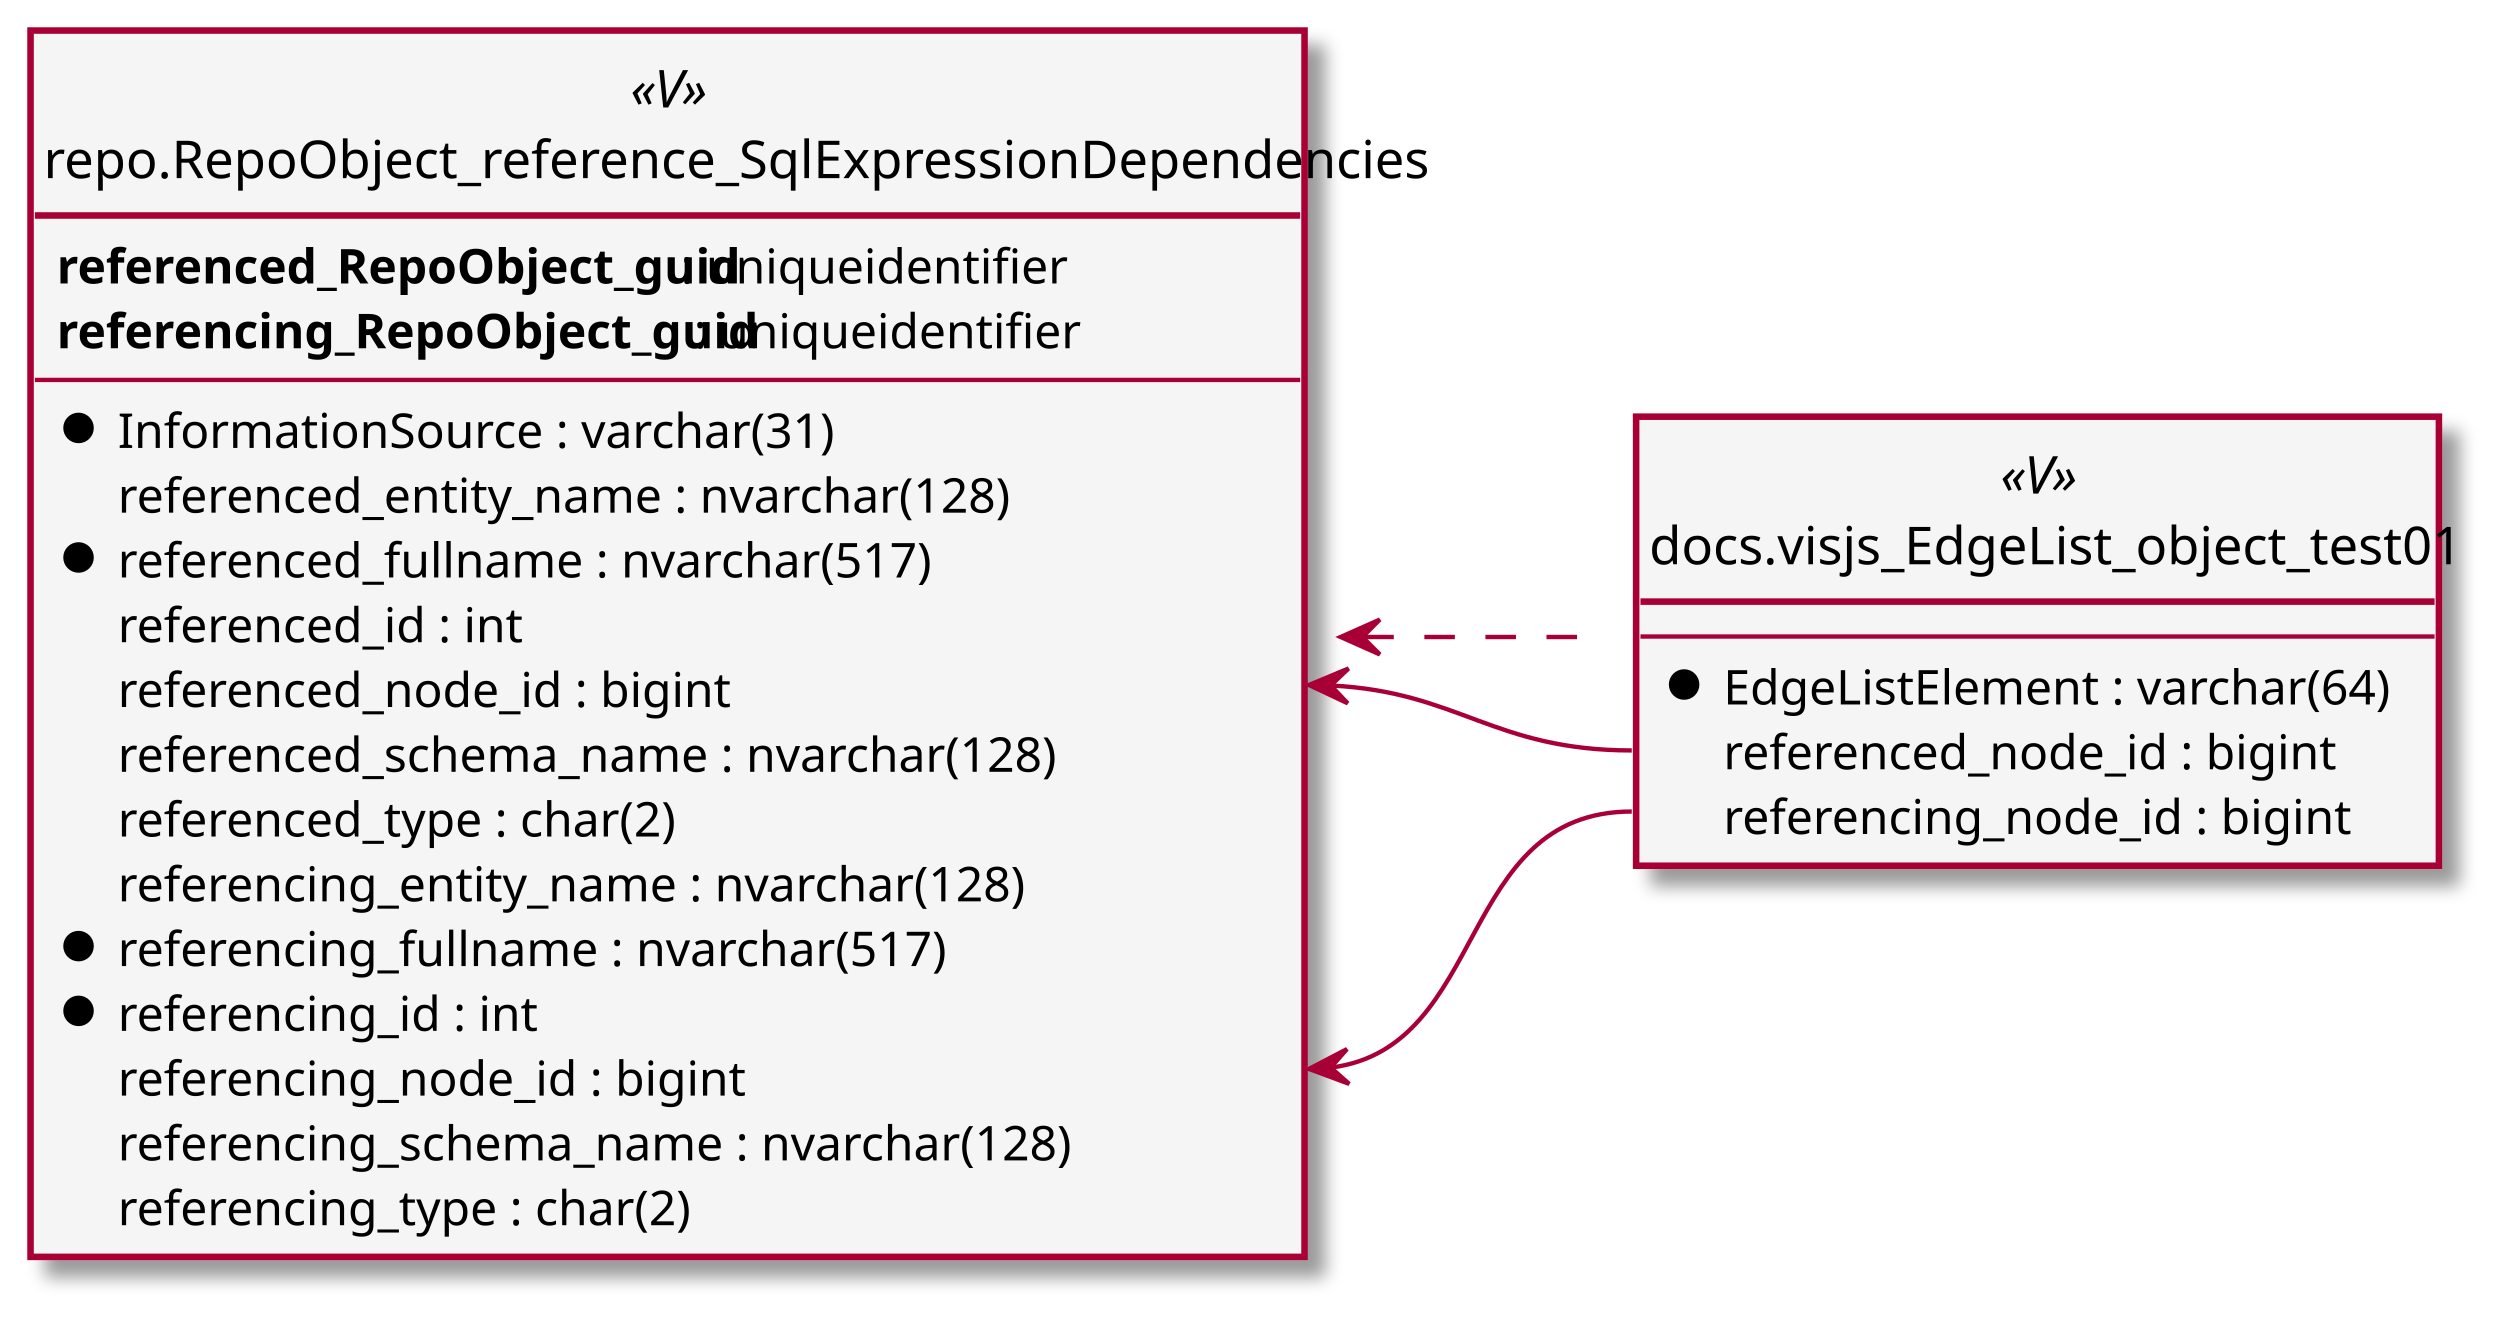
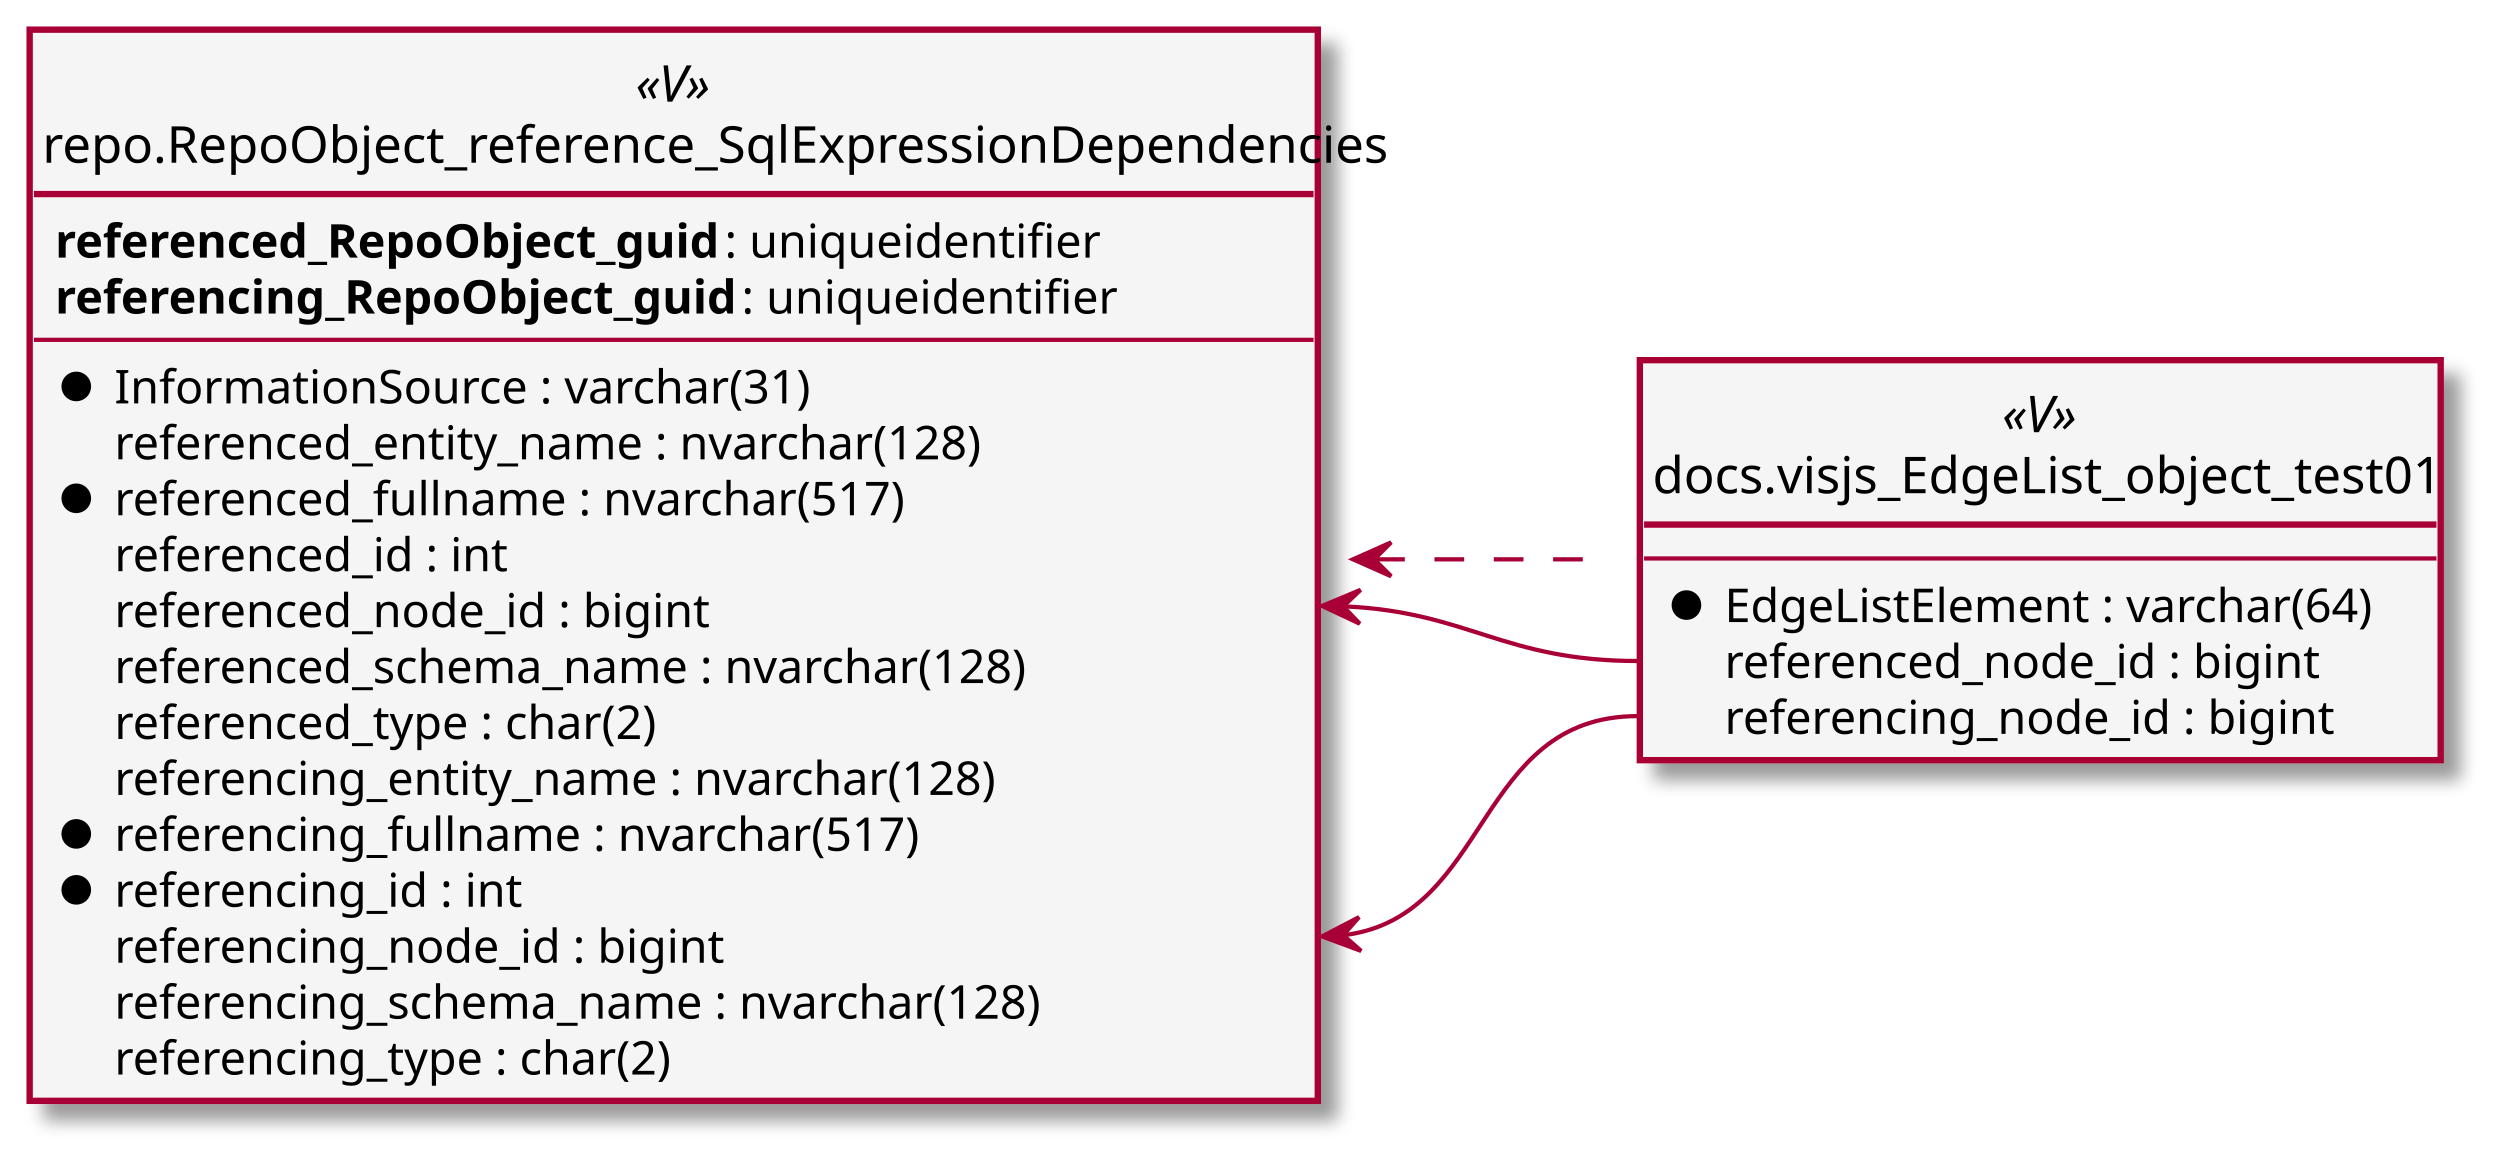
- <svg xmlns="http://www.w3.org/2000/svg" contentScriptType="application/ecmascript" contentStyleType="text/css" height="302px" preserveAspectRatio="none" style="width:573px;height:302px;" version="1.1" viewBox="0 0 573 302" width="573px" zoomAndPan="magnify">
+ <svg xmlns="http://www.w3.org/2000/svg" contentScriptType="application/ecmascript" contentStyleType="text/css" height="273px" preserveAspectRatio="none" style="width:590px;height:273px;" version="1.1" viewBox="0 0 590 273" width="590px" zoomAndPan="magnify">
  <defs>
    <filter height="300%" id="fidom66flch4z" width="300%" x="-1" y="-1">
      <feGaussianBlur result="blurOut" stdDeviation="2.0" />
      <feColorMatrix in="blurOut" result="blurOut2" type="matrix" values="0 0 0 0 0 0 0 0 0 0 0 0 0 0 0 0 0 0 .4 0" />
      <feOffset dx="4.0" dy="4.0" in="blurOut2" result="blurOut3" />
      <feBlend in="SourceGraphic" in2="blurOut3" mode="normal" />
    </filter>
  </defs>
  <g>
-     <rect codeLine="26" fill="#F5F5F5" filter="url(#fidom66flch4z)" height="102.928" id="docs.visjs_EdgeList_object_test01" style="stroke:#A80036;stroke-width:1.5;" width="184" x="375" y="95.5" />
-     <text fill="#000000" font-family="sans-serif" font-size="12" font-style="italic" lengthAdjust="spacing" textLength="17" x="458.5" y="113.133">«V»</text>
-     <text fill="#000000" font-family="sans-serif" font-size="12" lengthAdjust="spacing" textLength="178" x="378" y="129.328">docs.visjs_EdgeList_object_test01</text>
-     <line style="stroke:#A80036;stroke-width:1.5;" x1="376" x2="558" y1="137.891" y2="137.891" />
-     <line style="stroke:#A80036;stroke-width:1.0;" x1="376" x2="558" y1="145.891" y2="145.891" />
-     <ellipse cx="386" cy="156.891" fill="#000000" rx="3" ry="3" style="stroke:#000000;stroke-width:1.0;" />
-     <text fill="#000000" font-family="sans-serif" font-size="11" lengthAdjust="spacing" textLength="148" x="395" y="161.471">EdgeListElement : varchar(64)</text>
-     <text fill="#000000" font-family="sans-serif" font-size="11" lengthAdjust="spacing" textLength="134" x="395" y="176.316">referenced_node_id : bigint</text>
-     <text fill="#000000" font-family="sans-serif" font-size="11" lengthAdjust="spacing" textLength="137" x="395" y="191.162">referencing_node_id : bigint</text>
-     <rect codeLine="33" fill="#F5F5F5" filter="url(#fidom66flch4z)" height="281.076" id="repo.RepoObject_reference_SqlExpressionDependencies" style="stroke:#A80036;stroke-width:1.5;" width="292" x="7" y="7" />
-     <text fill="#000000" font-family="sans-serif" font-size="12" font-style="italic" lengthAdjust="spacing" textLength="17" x="144.5" y="24.633">«V»</text>
-     <text fill="#000000" font-family="sans-serif" font-size="12" lengthAdjust="spacing" textLength="286" x="10" y="40.828">repo.RepoObject_reference_SqlExpressionDependencies</text>
-     <line style="stroke:#A80036;stroke-width:1.5;" x1="8" x2="298" y1="49.391" y2="49.391" />
-     <text fill="#000000" font-family="sans-serif" font-size="11" font-weight="bold" lengthAdjust="spacing" textLength="140" x="13" y="64.971">referenced_RepoObject_guid</text>
-     <text fill="#000000" font-family="sans-serif" font-size="11" lengthAdjust="spacing" textLength="83" x="156" y="64.971">: uniqueidentifier</text>
-     <text fill="#000000" font-family="sans-serif" font-size="11" font-weight="bold" lengthAdjust="spacing" textLength="143" x="13" y="79.816">referencing_RepoObject_guid</text>
-     <text fill="#000000" font-family="sans-serif" font-size="11" lengthAdjust="spacing" textLength="83" x="159" y="79.816">: uniqueidentifier</text>
-     <line style="stroke:#A80036;stroke-width:1.0;" x1="8" x2="298" y1="87.082" y2="87.082" />
-     <ellipse cx="18" cy="98.082" fill="#000000" rx="3" ry="3" style="stroke:#000000;stroke-width:1.0;" />
-     <text fill="#000000" font-family="sans-serif" font-size="11" lengthAdjust="spacing" textLength="155" x="27" y="102.662">InformationSource : varchar(31)</text>
-     <text fill="#000000" font-family="sans-serif" font-size="11" lengthAdjust="spacing" textLength="197" x="27" y="117.508">referenced_entity_name : nvarchar(128)</text>
-     <ellipse cx="18" cy="127.773" fill="#000000" rx="3" ry="3" style="stroke:#000000;stroke-width:1.0;" />
-     <text fill="#000000" font-family="sans-serif" font-size="11" lengthAdjust="spacing" textLength="178" x="27" y="132.353">referenced_fullname : nvarchar(517)</text>
-     <text fill="#000000" font-family="sans-serif" font-size="11" lengthAdjust="spacing" textLength="89" x="27" y="147.199">referenced_id : int</text>
-     <text fill="#000000" font-family="sans-serif" font-size="11" lengthAdjust="spacing" textLength="134" x="27" y="162.045">referenced_node_id : bigint</text>
-     <text fill="#000000" font-family="sans-serif" font-size="11" lengthAdjust="spacing" textLength="207" x="27" y="176.891">referenced_schema_name : nvarchar(128)</text>
-     <text fill="#000000" font-family="sans-serif" font-size="11" lengthAdjust="spacing" textLength="122" x="27" y="191.736">referenced_type : char(2)</text>
-     <text fill="#000000" font-family="sans-serif" font-size="11" lengthAdjust="spacing" textLength="200" x="27" y="206.582">referencing_entity_name : nvarchar(128)</text>
-     <ellipse cx="18" cy="216.848" fill="#000000" rx="3" ry="3" style="stroke:#000000;stroke-width:1.0;" />
-     <text fill="#000000" font-family="sans-serif" font-size="11" lengthAdjust="spacing" textLength="181" x="27" y="221.428">referencing_fullname : nvarchar(517)</text>
-     <ellipse cx="18" cy="231.693" fill="#000000" rx="3" ry="3" style="stroke:#000000;stroke-width:1.0;" />
-     <text fill="#000000" font-family="sans-serif" font-size="11" lengthAdjust="spacing" textLength="92" x="27" y="236.273">referencing_id : int</text>
-     <text fill="#000000" font-family="sans-serif" font-size="11" lengthAdjust="spacing" textLength="137" x="27" y="251.119">referencing_node_id : bigint</text>
-     <text fill="#000000" font-family="sans-serif" font-size="11" lengthAdjust="spacing" textLength="210" x="27" y="265.965">referencing_schema_name : nvarchar(128)</text>
-     <text fill="#000000" font-family="sans-serif" font-size="11" lengthAdjust="spacing" textLength="125" x="27" y="280.81">referencing_type : char(2)</text>
-     <path codeLine="52" d="M312.46,146 C330.92,146 349.32,146 366.65,146 " fill="none" id="repo.RepoObject_reference_SqlExpressionDependencies-backto-docs.visjs_EdgeList_object_test01" style="stroke:#A80036;stroke-width:1.0;stroke-dasharray:7.0,7.0;" />
-     <polygon fill="#A80036" points="307.26,146,316.26,150,312.26,146,316.26,142,307.26,146" style="stroke:#A80036;stroke-width:1.0;" />
-     <path codeLine="53" d="M305.27,157.13 C334.39,158.6 342.28,172 374,172 " fill="none" id="repo.RepoObject_reference_SqlExpressionDependencies-backto-docs.visjs_EdgeList_object_test01-1" style="stroke:#A80036;stroke-width:1.0;" />
-     <polygon fill="#A80036" points="300,157,308.906,161.205,304.999,157.114,309.089,153.207,300,157" style="stroke:#A80036;stroke-width:1.0;" />
-     <path codeLine="54" d="M305.14,244.68 C341.29,240.04 333.74,186 374,186 " fill="none" id="repo.RepoObject_reference_SqlExpressionDependencies-backto-docs.visjs_EdgeList_object_test01-2" style="stroke:#A80036;stroke-width:1.0;" />
-     <polygon fill="#A80036" points="300,245,309.234,248.426,304.99,244.685,308.731,240.442,300,245" style="stroke:#A80036;stroke-width:1.0;" />
+     <rect codeLine="26" fill="#F5F5F5" filter="url(#fidom66flch4z)" height="94.4" id="docs.visjs_EdgeList_object_test01" style="stroke:#A80036;stroke-width:1.5;" width="189" x="387" y="85" />
+     <text fill="#000000" font-family="sans-serif" font-size="12" font-style="italic" lengthAdjust="spacing" textLength="18" x="472.5" y="102">«V»</text>
+     <text fill="#000000" font-family="sans-serif" font-size="12" lengthAdjust="spacing" textLength="183" x="390" y="116.4">docs.visjs_EdgeList_object_test01</text>
+     <line style="stroke:#A80036;stroke-width:1.5;" x1="388" x2="575" y1="123.8" y2="123.8" />
+     <line style="stroke:#A80036;stroke-width:1.0;" x1="388" x2="575" y1="131.8" y2="131.8" />
+     <ellipse cx="398" cy="142.8" fill="#000000" rx="3" ry="3" style="stroke:#000000;stroke-width:1.0;" />
+     <text fill="#000000" font-family="sans-serif" font-size="11" lengthAdjust="spacing" textLength="146" x="407" y="146.8">EdgeListElement : varchar(64)</text>
+     <text fill="#000000" font-family="sans-serif" font-size="11" lengthAdjust="spacing" textLength="131" x="407" y="160">referenced_node_id : bigint</text>
+     <text fill="#000000" font-family="sans-serif" font-size="11" lengthAdjust="spacing" textLength="133" x="407" y="173.2">referencing_node_id : bigint</text>
+     <rect codeLine="33" fill="#F5F5F5" filter="url(#fidom66flch4z)" height="252.799" id="repo.RepoObject_reference_SqlExpressionDependencies" style="stroke:#A80036;stroke-width:1.5;" width="304" x="7" y="7" />
+     <text fill="#000000" font-family="sans-serif" font-size="12" font-style="italic" lengthAdjust="spacing" textLength="18" x="150" y="24">«V»</text>
+     <text fill="#000000" font-family="sans-serif" font-size="12" lengthAdjust="spacing" textLength="298" x="10" y="38.4">repo.RepoObject_reference_SqlExpressionDependencies</text>
+     <line style="stroke:#A80036;stroke-width:1.5;" x1="8" x2="310" y1="45.8" y2="45.8" />
+     <text fill="#000000" font-family="sans-serif" font-size="11" font-weight="bold" lengthAdjust="spacing" textLength="155" x="13" y="60.8">referenced_RepoObject_guid</text>
+     <text fill="#000000" font-family="sans-serif" font-size="11" lengthAdjust="spacing" textLength="78" x="171" y="60.8">: uniqueidentifier</text>
+     <text fill="#000000" font-family="sans-serif" font-size="11" font-weight="bold" lengthAdjust="spacing" textLength="159" x="13" y="74">referencing_RepoObject_guid</text>
+     <text fill="#000000" font-family="sans-serif" font-size="11" lengthAdjust="spacing" textLength="78" x="175" y="74">: uniqueidentifier</text>
+     <line style="stroke:#A80036;stroke-width:1.0;" x1="8" x2="310" y1="80.2" y2="80.2" />
+     <ellipse cx="18" cy="91.2" fill="#000000" rx="3" ry="3" style="stroke:#000000;stroke-width:1.0;" />
+     <text fill="#000000" font-family="sans-serif" font-size="11" lengthAdjust="spacing" textLength="155" x="27" y="95.2">InformationSource : varchar(31)</text>
+     <text fill="#000000" font-family="sans-serif" font-size="11" lengthAdjust="spacing" textLength="195" x="27" y="108.4">referenced_entity_name : nvarchar(128)</text>
+     <ellipse cx="18" cy="117.6" fill="#000000" rx="3" ry="3" style="stroke:#000000;stroke-width:1.0;" />
+     <text fill="#000000" font-family="sans-serif" font-size="11" lengthAdjust="spacing" textLength="177" x="27" y="121.6">referenced_fullname : nvarchar(517)</text>
+     <text fill="#000000" font-family="sans-serif" font-size="11" lengthAdjust="spacing" textLength="87" x="27" y="134.8">referenced_id : int</text>
+     <text fill="#000000" font-family="sans-serif" font-size="11" lengthAdjust="spacing" textLength="131" x="27" y="148">referenced_node_id : bigint</text>
+     <text fill="#000000" font-family="sans-serif" font-size="11" lengthAdjust="spacing" textLength="208" x="27" y="161.199">referenced_schema_name : nvarchar(128)</text>
+     <text fill="#000000" font-family="sans-serif" font-size="11" lengthAdjust="spacing" textLength="124" x="27" y="174.399">referenced_type : char(2)</text>
+     <text fill="#000000" font-family="sans-serif" font-size="11" lengthAdjust="spacing" textLength="197" x="27" y="187.599">referencing_entity_name : nvarchar(128)</text>
+     <ellipse cx="18" cy="196.799" fill="#000000" rx="3" ry="3" style="stroke:#000000;stroke-width:1.0;" />
+     <text fill="#000000" font-family="sans-serif" font-size="11" lengthAdjust="spacing" textLength="179" x="27" y="200.799">referencing_fullname : nvarchar(517)</text>
+     <ellipse cx="18" cy="209.999" fill="#000000" rx="3" ry="3" style="stroke:#000000;stroke-width:1.0;" />
+     <text fill="#000000" font-family="sans-serif" font-size="11" lengthAdjust="spacing" textLength="89" x="27" y="213.999">referencing_id : int</text>
+     <text fill="#000000" font-family="sans-serif" font-size="11" lengthAdjust="spacing" textLength="133" x="27" y="227.199">referencing_node_id : bigint</text>
+     <text fill="#000000" font-family="sans-serif" font-size="11" lengthAdjust="spacing" textLength="210" x="27" y="240.399">referencing_schema_name : nvarchar(128)</text>
+     <text fill="#000000" font-family="sans-serif" font-size="11" lengthAdjust="spacing" textLength="126" x="27" y="253.599">referencing_type : char(2)</text>
+     <path codeLine="52" d="M324.54,132 C343.05,132 361.5,132 378.87,132 " fill="none" id="repo.RepoObject_reference_SqlExpressionDependencies-backto-docs.visjs_EdgeList_object_test01" style="stroke:#A80036;stroke-width:1.0;stroke-dasharray:7.0,7.0;" />
+     <polygon fill="#A80036" points="319.31,132,328.31,136,324.31,132,328.31,128,319.31,132" style="stroke:#A80036;stroke-width:1.0;" />
+     <path codeLine="53" d="M317.29,143.11 C346.49,144.38 354.73,156 386.5,156 " fill="none" id="repo.RepoObject_reference_SqlExpressionDependencies-backto-docs.visjs_EdgeList_object_test01-1" style="stroke:#A80036;stroke-width:1.0;" />
+     <polygon fill="#A80036" points="312,143,320.906,147.205,316.999,143.114,321.089,139.207,312,143" style="stroke:#A80036;stroke-width:1.0;" />
+     <path codeLine="54" d="M317.38,220.67 C351.89,216.24 348.01,169 386.5,169 " fill="none" id="repo.RepoObject_reference_SqlExpressionDependencies-backto-docs.visjs_EdgeList_object_test01-2" style="stroke:#A80036;stroke-width:1.0;" />
+     <polygon fill="#A80036" points="312,221,321.234,224.426,316.99,220.685,320.731,216.442,312,221" style="stroke:#A80036;stroke-width:1.0;" />
  </g>
</svg>
